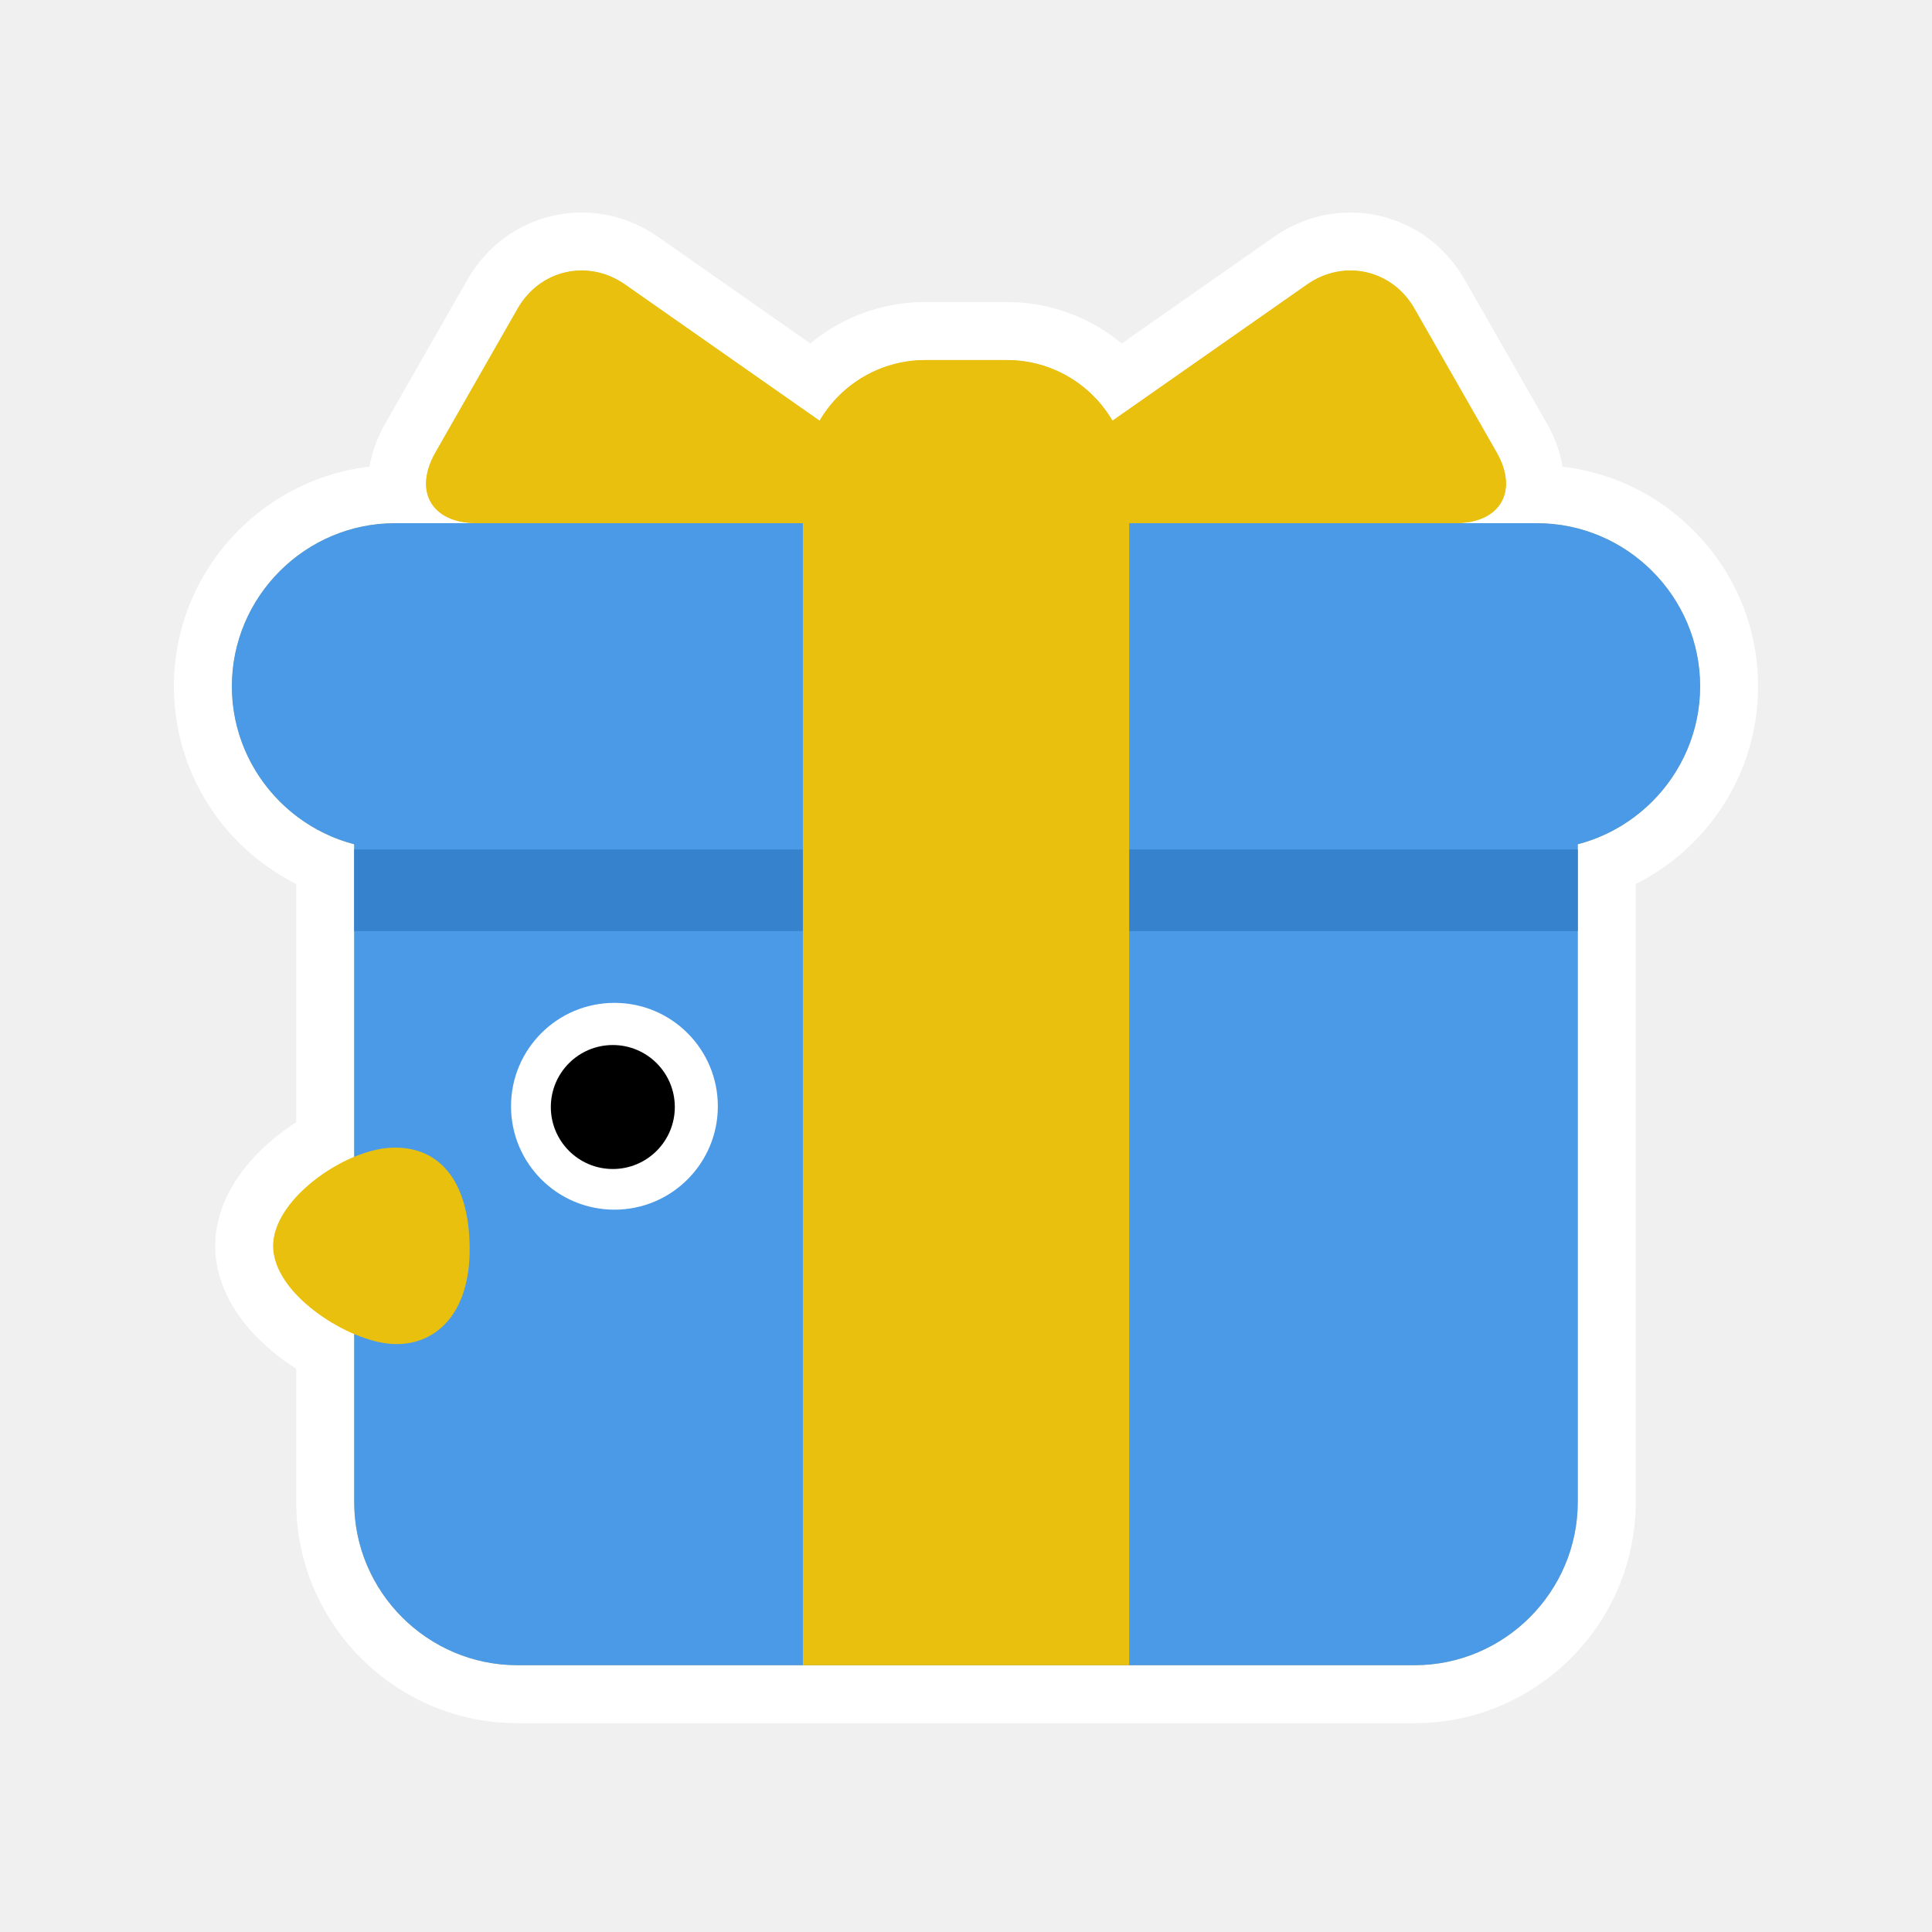
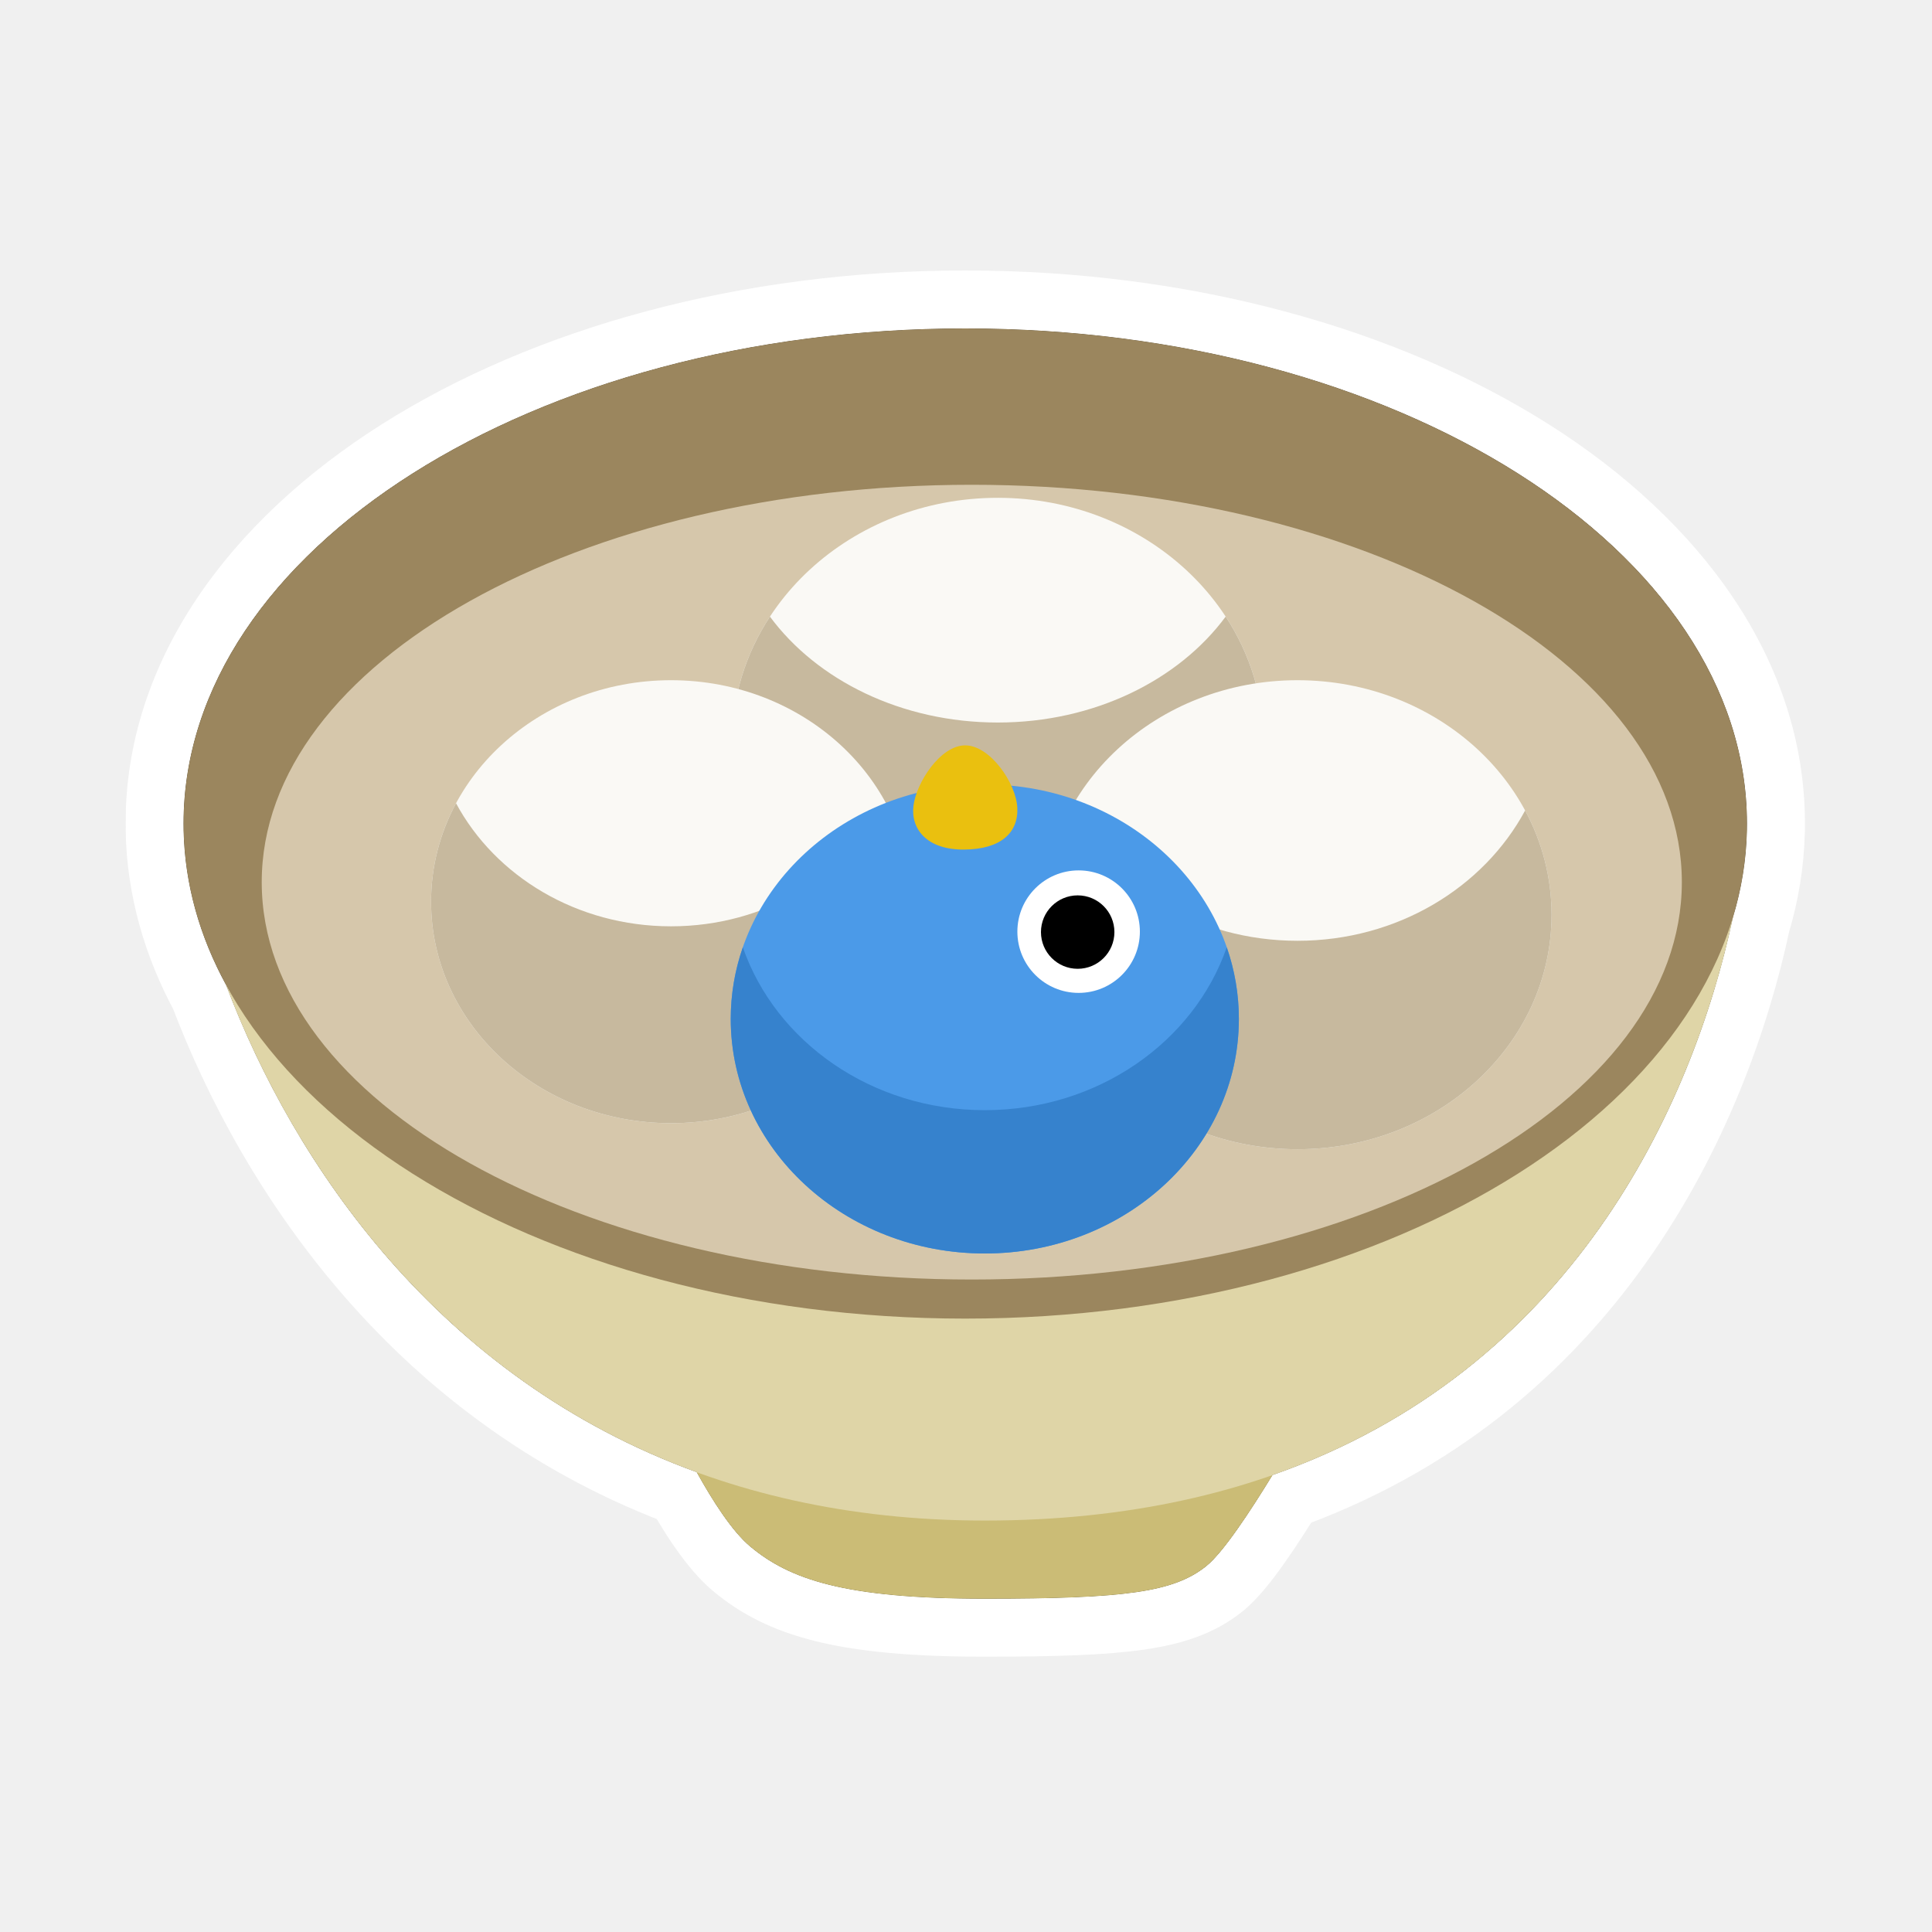
<svg xmlns="http://www.w3.org/2000/svg" width="200" height="200" viewBox="0 0 200 200" fill="none">
-   <mask id="path-1-outside-1_1347_20346" maskUnits="userSpaceOnUse" x="18" y="21" width="164" height="158" fill="black">
-     <rect fill="white" x="18" y="21" width="164" height="158" />
-     <path d="M135.31 29.447C139.114 26.783 144.113 27.902 146.418 31.935L154.93 46.826C157.231 50.863 155.314 54.16 150.67 54.16H159.111C168.4 54.16 176 61.76 176 71.049C176 78.882 170.595 85.514 163.331 87.4V155.494C163.331 164.783 155.73 172.383 146.441 172.383H53.553C44.264 172.383 36.664 164.783 36.664 155.494V138.095C32.631 136.375 28.31 132.749 28.281 129.017C28.253 125.336 32.502 121.498 36.664 119.761V87.399C29.402 85.511 24 78.88 24 71.049C24 61.76 31.6 54.16 40.889 54.16H49.336C44.692 54.16 42.775 50.863 45.08 46.831L53.593 31.935C55.898 27.902 60.893 26.783 64.701 29.447L84.845 43.55C87.043 39.795 91.117 37.272 95.782 37.272H104.227C108.891 37.272 112.963 39.796 115.161 43.55L135.31 29.447Z" />
+   <mask id="path-1-outside-1_1347_20346" maskUnits="userSpaceOnUse" x="13" y="28" width="174" height="144" fill="black">
+     <rect fill="white" x="13" y="28" width="174" height="144" />
+     <path d="M99.923 34C144.615 34 180.845 56.946 180.846 85.251C180.846 85.476 180.844 85.701 180.84 85.926H180.846C180.843 85.951 180.84 85.977 180.837 86.003C180.768 89.054 180.277 92.041 179.401 94.94C175.195 114.636 162.623 141.881 131.728 152.702C129.412 156.496 126.609 160.74 124.874 162.128C121.502 164.825 116.512 165.5 101.946 165.5C87.38 165.5 81.715 163.477 77.669 160.105C75.784 158.535 73.756 155.354 72.124 152.405C45.343 142.658 30.39 120.452 23.392 101.946C20.664 96.93 19.13 91.561 19.008 85.977C19.005 85.96 19.003 85.943 19 85.926H19.007C19.002 85.701 19 85.476 19 85.251C19 56.946 55.23 34 99.923 34Z" />
  </mask>
-   <path d="M135.31 29.447C139.114 26.783 144.113 27.902 146.418 31.935L154.93 46.826C157.231 50.863 155.314 54.16 150.67 54.16H159.111C168.4 54.16 176 61.76 176 71.049C176 78.882 170.595 85.514 163.331 87.4V155.494C163.331 164.783 155.73 172.383 146.441 172.383H53.553C44.264 172.383 36.664 164.783 36.664 155.494V138.095C32.631 136.375 28.31 132.749 28.281 129.017C28.253 125.336 32.502 121.498 36.664 119.761V87.399C29.402 85.511 24 78.88 24 71.049C24 61.76 31.6 54.16 40.889 54.16H49.336C44.692 54.16 42.775 50.863 45.08 46.831L53.593 31.935C55.898 27.902 60.893 26.783 64.701 29.447L84.845 43.55C87.043 39.795 91.117 37.272 95.782 37.272H104.227C108.891 37.272 112.963 39.796 115.161 43.55L135.31 29.447Z" fill="#EAC00F" />
-   <path d="M135.31 29.447L138.75 34.363L138.751 34.362L135.31 29.447ZM146.418 31.935L151.627 28.957L151.627 28.957L146.418 31.935ZM154.93 46.826L160.142 43.855L160.139 43.849L154.93 46.826ZM150.67 54.16L150.67 48.16C147.356 48.16 144.67 50.846 144.67 54.16C144.67 57.474 147.356 60.16 150.67 60.16V54.16ZM159.111 54.16L159.111 48.16H159.111V54.16ZM176 71.049H182V71.049L176 71.049ZM163.331 87.4L161.823 81.593C159.178 82.28 157.331 84.668 157.331 87.4H163.331ZM163.331 155.494L169.331 155.494V155.494H163.331ZM53.553 172.383L53.553 178.383H53.553V172.383ZM36.664 155.494H30.664V155.494L36.664 155.494ZM36.664 138.095H42.664C42.664 135.691 41.229 133.519 39.018 132.576L36.664 138.095ZM28.281 129.017L22.281 129.063L22.281 129.063L28.281 129.017ZM36.664 119.761L38.975 125.298C41.209 124.365 42.664 122.182 42.664 119.761H36.664ZM36.664 87.399H42.664C42.664 84.667 40.818 82.28 38.174 81.593L36.664 87.399ZM24 71.049L18 71.049V71.049H24ZM40.889 54.16V48.16H40.889L40.889 54.16ZM49.336 54.16V60.16C52.65 60.16 55.336 57.474 55.336 54.16C55.336 50.847 52.65 48.16 49.336 48.16L49.336 54.16ZM45.08 46.831L50.289 49.809L50.289 49.808L45.08 46.831ZM53.593 31.935L48.384 28.956L48.383 28.958L53.593 31.935ZM64.701 29.447L68.142 24.532L68.14 24.531L64.701 29.447ZM84.845 43.55L81.404 48.465C82.776 49.426 84.489 49.769 86.126 49.411C87.763 49.053 89.176 48.027 90.023 46.581L84.845 43.55ZM104.227 37.272L104.227 31.271H104.227V37.272ZM115.161 43.55L109.984 46.582C110.83 48.028 112.243 49.054 113.88 49.411C115.517 49.769 117.229 49.426 118.602 48.465L115.161 43.55ZM135.31 29.447L138.751 34.362C139.278 33.993 139.755 33.955 140.115 34.035C140.474 34.115 140.89 34.354 141.209 34.913L146.418 31.935L151.627 28.957C147.569 21.86 138.564 19.844 131.868 24.532L135.31 29.447ZM146.418 31.935L141.209 34.912L149.721 49.804L154.93 46.826L160.139 43.849L151.627 28.957L146.418 31.935ZM154.93 46.826L149.717 49.798C149.951 50.209 149.921 50.33 149.908 50.162C149.891 49.959 149.92 49.504 150.216 48.993C150.513 48.482 150.895 48.232 151.079 48.146C151.232 48.074 151.142 48.16 150.67 48.16L150.67 54.16L150.67 60.16C154.286 60.16 158.381 58.827 160.592 55.021C162.804 51.214 161.933 46.996 160.142 43.855L154.93 46.826ZM150.67 54.16V60.16H159.111V54.16V48.16H150.67V54.16ZM159.111 54.16L159.111 60.16C165.086 60.16 170 65.074 170 71.049L176 71.049L182 71.049C182 58.447 171.714 48.16 159.111 48.16L159.111 54.16ZM176 71.049H170C170 76.069 166.521 80.373 161.823 81.593L163.331 87.4L164.839 93.208C174.67 90.655 182 81.695 182 71.049H176ZM163.331 87.4H157.331V155.494H163.331H169.331V87.4H163.331ZM163.331 155.494L157.331 155.494C157.331 161.469 152.417 166.383 146.441 166.383V172.383V178.383C159.044 178.383 169.331 168.097 169.331 155.494L163.331 155.494ZM146.441 172.383V166.383H53.553V172.383V178.383H146.441V172.383ZM53.553 172.383L53.553 166.383C47.578 166.383 42.664 161.469 42.664 155.494L36.664 155.494L30.664 155.494C30.664 168.096 40.95 178.383 53.553 178.383L53.553 172.383ZM36.664 155.494H42.664V138.095H36.664H30.664V155.494H36.664ZM36.664 138.095L39.018 132.576C37.612 131.976 36.191 131.045 35.214 130.068C34.127 128.98 34.278 128.566 34.281 128.97L28.281 129.017L22.281 129.063C22.314 133.199 24.64 136.464 26.729 138.553C28.927 140.751 31.683 142.493 34.31 143.614L36.664 138.095ZM28.281 129.017L34.281 128.97C34.284 129.391 34.131 128.953 35.219 127.826C36.191 126.819 37.596 125.874 38.975 125.298L36.664 119.761L34.353 114.224C31.571 115.385 28.77 117.227 26.583 119.494C24.513 121.639 22.25 124.961 22.281 129.063L28.281 129.017ZM36.664 119.761H42.664V87.399H36.664H30.664V119.761H36.664ZM36.664 87.399L38.174 81.593C33.478 80.371 30 76.067 30 71.049H24H18C18 81.693 25.327 90.651 35.154 93.206L36.664 87.399ZM24 71.049L30 71.049C30 65.074 34.914 60.16 40.889 60.16L40.889 54.16L40.889 48.16C28.286 48.16 18 58.447 18 71.049L24 71.049ZM40.889 54.16V60.16H49.336V54.16V48.16H40.889V54.16ZM49.336 54.16L49.336 48.16C48.864 48.16 48.774 48.074 48.927 48.146C49.111 48.231 49.493 48.482 49.79 48.994C50.088 49.506 50.116 49.963 50.1 50.168C50.086 50.338 50.055 50.218 50.289 49.809L45.08 46.831L39.871 43.853C38.076 46.994 37.202 51.213 39.414 55.021C41.625 58.828 45.721 60.16 49.336 60.16L49.336 54.16ZM45.08 46.831L50.289 49.808L58.802 34.911L53.593 31.935L48.383 28.958L39.871 43.854L45.08 46.831ZM53.593 31.935L58.801 34.913C59.122 34.352 59.537 34.115 59.895 34.035C60.252 33.955 60.731 33.992 61.262 34.364L64.701 29.447L68.14 24.531C61.442 19.845 52.442 21.859 48.384 28.956L53.593 31.935ZM64.701 29.447L61.26 34.362L81.404 48.465L84.845 43.55L88.286 38.635L68.142 24.532L64.701 29.447ZM84.845 43.55L90.023 46.581C91.19 44.587 93.336 43.272 95.782 43.272V37.272V31.271C88.897 31.271 82.895 35.002 79.666 40.519L84.845 43.55ZM95.782 37.272V43.272H104.227V37.272V31.271H95.782V37.272ZM104.227 37.272L104.226 43.272C106.669 43.272 108.815 44.586 109.984 46.582L115.161 43.55L120.339 40.518C117.111 35.006 111.113 31.272 104.227 31.271L104.227 37.272ZM115.161 43.55L118.602 48.465L138.75 34.363L135.31 29.447L131.869 24.532L111.721 38.634L115.161 43.55Z" fill="white" mask="url(#path-1-outside-1_1347_20346)" />
-   <path d="M163.331 155.494C163.331 164.783 155.731 172.383 146.442 172.383H53.553C44.264 172.383 36.664 164.783 36.664 155.494V83.716C36.664 74.427 44.264 66.827 53.553 66.827H146.442C155.731 66.827 163.331 74.427 163.331 83.716V155.494Z" fill="#4B9AE8" />
-   <path d="M40.073 139.078C35.589 138.53 28.319 133.862 28.281 129.017C28.244 124.171 35.617 119.052 40.448 118.813C45.27 118.575 48.572 121.979 48.619 129.211C48.666 136.523 44.557 139.626 40.073 139.078Z" fill="#EAC00F" />
-   <path d="M63.607 125.225C69.518 125.225 74.311 120.432 74.311 114.521C74.311 108.609 69.518 103.816 63.607 103.816C57.695 103.816 52.902 108.609 52.902 114.521C52.902 120.432 57.695 125.225 63.607 125.225Z" fill="white" />
-   <path d="M63.439 121.015C66.983 121.015 69.856 118.142 69.856 114.598C69.856 111.054 66.983 108.181 63.439 108.181C59.895 108.181 57.022 111.054 57.022 114.598C57.022 118.142 59.895 121.015 63.439 121.015Z" fill="black" />
-   <path d="M176 71.049C176 80.338 168.4 87.938 159.111 87.938H40.889C31.6 87.938 24 80.338 24 71.049C24 61.76 31.6 54.16 40.889 54.16H159.111C168.4 54.16 176 61.76 176 71.049Z" fill="#4B9AE8" />
-   <path d="M36.664 87.939H163.331V96.383H36.664V87.939Z" fill="#3682CD" />
-   <path d="M104.226 37.272H95.782C88.786 37.272 83.115 42.942 83.115 49.938V172.383H116.893V49.938C116.893 42.946 111.223 37.272 104.226 37.272Z" fill="#EAC00F" />
-   <path d="M91.559 54.16C96.203 54.16 96.891 51.982 93.083 49.318L64.701 29.448C60.893 26.784 55.898 27.902 53.592 31.935L45.08 46.831C42.775 50.863 44.692 54.16 49.336 54.16H91.559ZM108.448 54.16C103.803 54.16 103.115 51.982 106.923 49.318L135.309 29.448C139.114 26.784 144.113 27.902 146.418 31.935L154.93 46.826C157.231 50.863 155.314 54.16 150.67 54.16H108.448Z" fill="#EAC00F" />
+   <path d="M99.923 34C144.615 34 180.845 56.946 180.846 85.251C180.846 85.476 180.844 85.701 180.84 85.926H180.846C180.843 85.951 180.84 85.977 180.837 86.003C180.768 89.054 180.277 92.041 179.401 94.94C175.195 114.636 162.623 141.881 131.728 152.702C129.412 156.496 126.609 160.74 124.874 162.128C121.502 164.825 116.512 165.5 101.946 165.5C87.38 165.5 81.715 163.477 77.669 160.105C75.784 158.535 73.756 155.354 72.124 152.405C45.343 142.658 30.39 120.452 23.392 101.946C20.664 96.93 19.13 91.561 19.008 85.977C19.005 85.96 19.003 85.943 19 85.926H19.007C19.002 85.701 19 85.476 19 85.251C19 56.946 55.23 34 99.923 34Z" fill="black" />
+   <path d="M99.923 34L99.923 28L99.923 28L99.923 34ZM180.846 85.251L186.846 85.251L186.846 85.251L180.846 85.251ZM180.84 85.926L174.841 85.804C174.808 87.416 175.426 88.973 176.554 90.125C177.683 91.277 179.227 91.926 180.84 91.926V85.926ZM180.846 85.926L186.814 86.545C186.989 84.855 186.44 83.17 185.302 81.908C184.164 80.646 182.545 79.926 180.846 79.926V85.926ZM180.837 86.003L174.87 85.377C174.853 85.54 174.842 85.703 174.838 85.867L180.837 86.003ZM179.401 94.94L173.658 93.205C173.61 93.364 173.568 93.525 173.534 93.687L179.401 94.94ZM131.728 152.702L129.744 147.039C128.437 147.497 127.328 148.394 126.606 149.576L131.728 152.702ZM124.874 162.128L128.622 166.813L128.622 166.813L124.874 162.128ZM101.946 165.5L101.946 171.5L101.946 171.5L101.946 165.5ZM77.669 160.105L73.828 164.715L73.828 164.715L77.669 160.105ZM72.124 152.405L77.374 149.5C76.673 148.233 75.537 147.262 74.176 146.767L72.124 152.405ZM23.392 101.946L29.004 99.824C28.907 99.569 28.793 99.32 28.663 99.08L23.392 101.946ZM19.008 85.977L25.006 85.845C25 85.569 24.975 85.294 24.931 85.022L19.008 85.977ZM19 85.926V79.926C17.243 79.926 15.574 80.696 14.434 82.034C13.294 83.371 12.797 85.141 13.076 86.876L19 85.926ZM19.007 85.926V91.926C20.619 91.926 22.164 91.277 23.293 90.125C24.421 88.973 25.038 87.416 25.006 85.804L19.007 85.926ZM19 85.251L13 85.251V85.251H19ZM99.923 34V40C121.31 40 140.389 45.502 153.934 54.08C167.552 62.705 174.846 73.875 174.846 85.251L180.846 85.251L186.846 85.251C186.846 68.322 176.023 53.866 160.354 43.942C144.61 33.971 123.229 28 99.923 28V34ZM180.846 85.251H174.846C174.846 85.455 174.845 85.636 174.841 85.804L180.84 85.926L186.839 86.048C186.844 85.767 186.846 85.497 186.846 85.251H180.846ZM180.84 85.926V91.926H180.846V85.926V79.926H180.84V85.926ZM180.846 85.926L174.878 85.306C174.88 85.284 174.882 85.268 174.883 85.26C174.884 85.254 174.884 85.249 174.883 85.257C174.883 85.261 174.881 85.278 174.879 85.296C174.876 85.315 174.873 85.344 174.87 85.377L180.837 86.003L186.804 86.628C186.802 86.649 186.8 86.665 186.8 86.671C186.799 86.677 186.798 86.681 186.799 86.672C186.8 86.667 186.802 86.649 186.804 86.63C186.807 86.609 186.81 86.58 186.814 86.545L180.846 85.926ZM180.837 86.003L174.838 85.867C174.782 88.359 174.382 90.808 173.658 93.205L179.401 94.94L185.145 96.676C186.173 93.273 186.753 89.749 186.835 86.139L180.837 86.003ZM179.401 94.94L173.534 93.687C169.544 112.371 157.837 137.199 129.744 147.039L131.728 152.702L133.711 158.365C167.408 146.562 180.847 116.901 185.269 96.194L179.401 94.94ZM131.728 152.702L126.606 149.576C125.481 151.42 124.279 153.302 123.182 154.855C122.634 155.632 122.147 156.275 121.739 156.765C121.293 157.301 121.094 157.469 121.126 157.443L124.874 162.128L128.622 166.813C130.232 165.525 131.8 163.455 132.984 161.779C134.301 159.914 135.659 157.777 136.849 155.828L131.728 152.702ZM124.874 162.128L121.126 157.443C120.555 157.9 119.605 158.473 116.747 158.888C113.736 159.324 109.243 159.5 101.946 159.5L101.946 165.5L101.946 171.5C109.216 171.5 114.501 171.339 118.469 170.763C122.591 170.166 125.821 169.054 128.622 166.813L124.874 162.128ZM101.946 165.5V159.5C87.768 159.5 83.894 157.483 81.51 155.496L77.669 160.105L73.828 164.715C79.536 169.471 86.993 171.5 101.946 171.5V165.5ZM77.669 160.105L81.51 155.496C80.599 154.737 79.043 152.517 77.374 149.5L72.124 152.405L66.874 155.31C68.469 158.192 70.97 162.333 73.828 164.715L77.669 160.105ZM72.124 152.405L74.176 146.767C49.585 137.817 35.626 117.334 29.004 99.824L23.392 101.946L17.779 104.069C25.155 123.57 41.1 147.499 70.072 158.043L72.124 152.405ZM23.392 101.946L28.663 99.08C26.35 94.826 25.106 90.388 25.006 85.845L19.008 85.977L13.009 86.108C13.154 92.734 14.978 99.033 18.12 104.812L23.392 101.946ZM19.008 85.977L24.931 85.022C24.934 85.037 24.936 85.049 24.937 85.055C24.937 85.06 24.938 85.064 24.937 85.059C24.937 85.056 24.935 85.045 24.933 85.032C24.931 85.019 24.928 84.999 24.924 84.976L19 85.926L13.076 86.876C13.073 86.861 13.072 86.85 13.071 86.844C13.07 86.841 13.07 86.837 13.071 86.843C13.071 86.847 13.073 86.859 13.075 86.872C13.077 86.887 13.08 86.907 13.084 86.932L19.008 85.977ZM19 85.926V91.926H19.007V85.926V79.926H19V85.926ZM19.007 85.926L25.006 85.804C25.002 85.62 25 85.436 25 85.251H19H13C13 85.516 13.003 85.782 13.008 86.048L19.007 85.926ZM19 85.251L25 85.251C25 73.875 32.293 62.705 45.912 54.08C59.457 45.502 78.536 40 99.923 40L99.923 34L99.923 28C76.617 28 55.236 33.971 39.492 43.942C23.822 53.866 13 68.322 13 85.251L19 85.251Z" fill="white" mask="url(#path-1-outside-1_1347_20346)" />
+   <path d="M77.669 160.105C73.623 156.733 68.902 145.943 68.902 145.943H135.664C135.664 145.943 128.246 159.431 124.874 162.128C121.502 164.825 116.512 165.5 101.946 165.5C87.38 165.5 81.715 163.477 77.669 160.105Z" fill="#CBBC76" />
+   <path d="M101.946 157.408C44.761 157.408 22.821 109.753 19 85.926H180.846C178.374 109.753 161.964 157.408 101.946 157.408Z" fill="#DFD5A7" />
+   <ellipse cx="99.923" cy="85.251" rx="80.923" ry="51.251" fill="#9B865E" />
+   <ellipse cx="100.599" cy="91.32" rx="73.505" ry="41.136" fill="#D6C7AB" />
+   <ellipse cx="103.294" cy="76.951" rx="27.536" ry="25.418" fill="#FAF9F5" />
+   <path d="M126.882 63.831C129.387 67.661 130.83 72.151 130.83 76.951C130.83 90.989 118.502 102.369 103.294 102.369C88.086 102.369 75.758 90.989 75.758 76.951C75.758 72.151 77.199 67.662 79.704 63.832C84.565 70.408 93.311 74.795 103.293 74.795C113.276 74.795 122.021 70.407 126.882 63.831Z" fill="#C7B99E" />
+   <ellipse cx="69.464" cy="93.343" rx="24.839" ry="22.928" fill="#FAF9F5" />
+   <path d="M91.719 83.153C93.372 86.223 94.303 89.683 94.303 93.344C94.303 106.007 83.182 116.271 69.464 116.271C55.746 116.271 44.625 106.006 44.625 93.344C44.625 89.683 45.556 86.223 47.209 83.153C51.273 90.702 59.712 95.891 69.464 95.892C79.216 95.892 87.654 90.702 91.719 83.153Z" fill="#C7B99E" />
+   <ellipse cx="134.316" cy="94.692" rx="26.3" ry="24.277" fill="#FAF9F5" />
+   <path d="M157.881 83.902C159.631 87.153 160.617 90.816 160.617 94.692C160.617 108.1 148.842 118.969 134.317 118.969C119.792 118.969 108.018 108.1 108.018 94.692C108.018 90.816 109.003 87.153 110.753 83.902C115.057 91.896 123.991 97.39 134.317 97.39C144.643 97.39 153.577 91.895 157.881 83.902Z" fill="#C7B99E" />
+   <ellipse cx="101.946" cy="105.482" rx="26.3" ry="24.277" fill="#4B9AE8" />
+   <path d="M126.994 98.064C127.806 100.403 128.247 102.895 128.247 105.482C128.247 118.89 116.472 129.76 101.947 129.76C87.422 129.76 75.647 118.89 75.647 105.482C75.647 102.895 76.086 100.403 76.898 98.064C80.295 107.844 90.225 114.924 101.947 114.924C113.669 114.924 123.598 107.844 126.994 98.064Z" fill="#3682CD" />
+   <path d="M94.561 83.414C94.852 81.035 97.329 77.178 99.899 77.159C102.47 77.139 105.185 81.05 105.312 83.613C105.439 86.171 103.633 87.923 99.796 87.948C95.917 87.973 94.27 85.793 94.561 83.414Z" fill="#EAC00F" />
+   <path d="M111.659 102.784C115.161 102.784 118 99.945 118 96.443C118 92.941 115.161 90.103 111.659 90.103C108.157 90.103 105.318 92.941 105.318 96.443C105.318 99.945 108.157 102.784 111.659 102.784Z" fill="white" />
+   <path d="M111.561 100.29C113.661 100.29 115.363 98.588 115.363 96.489C115.363 94.389 113.661 92.688 111.561 92.688C109.462 92.688 107.76 94.389 107.76 96.489C107.76 98.588 109.462 100.29 111.561 100.29Z" fill="black" />
</svg>
